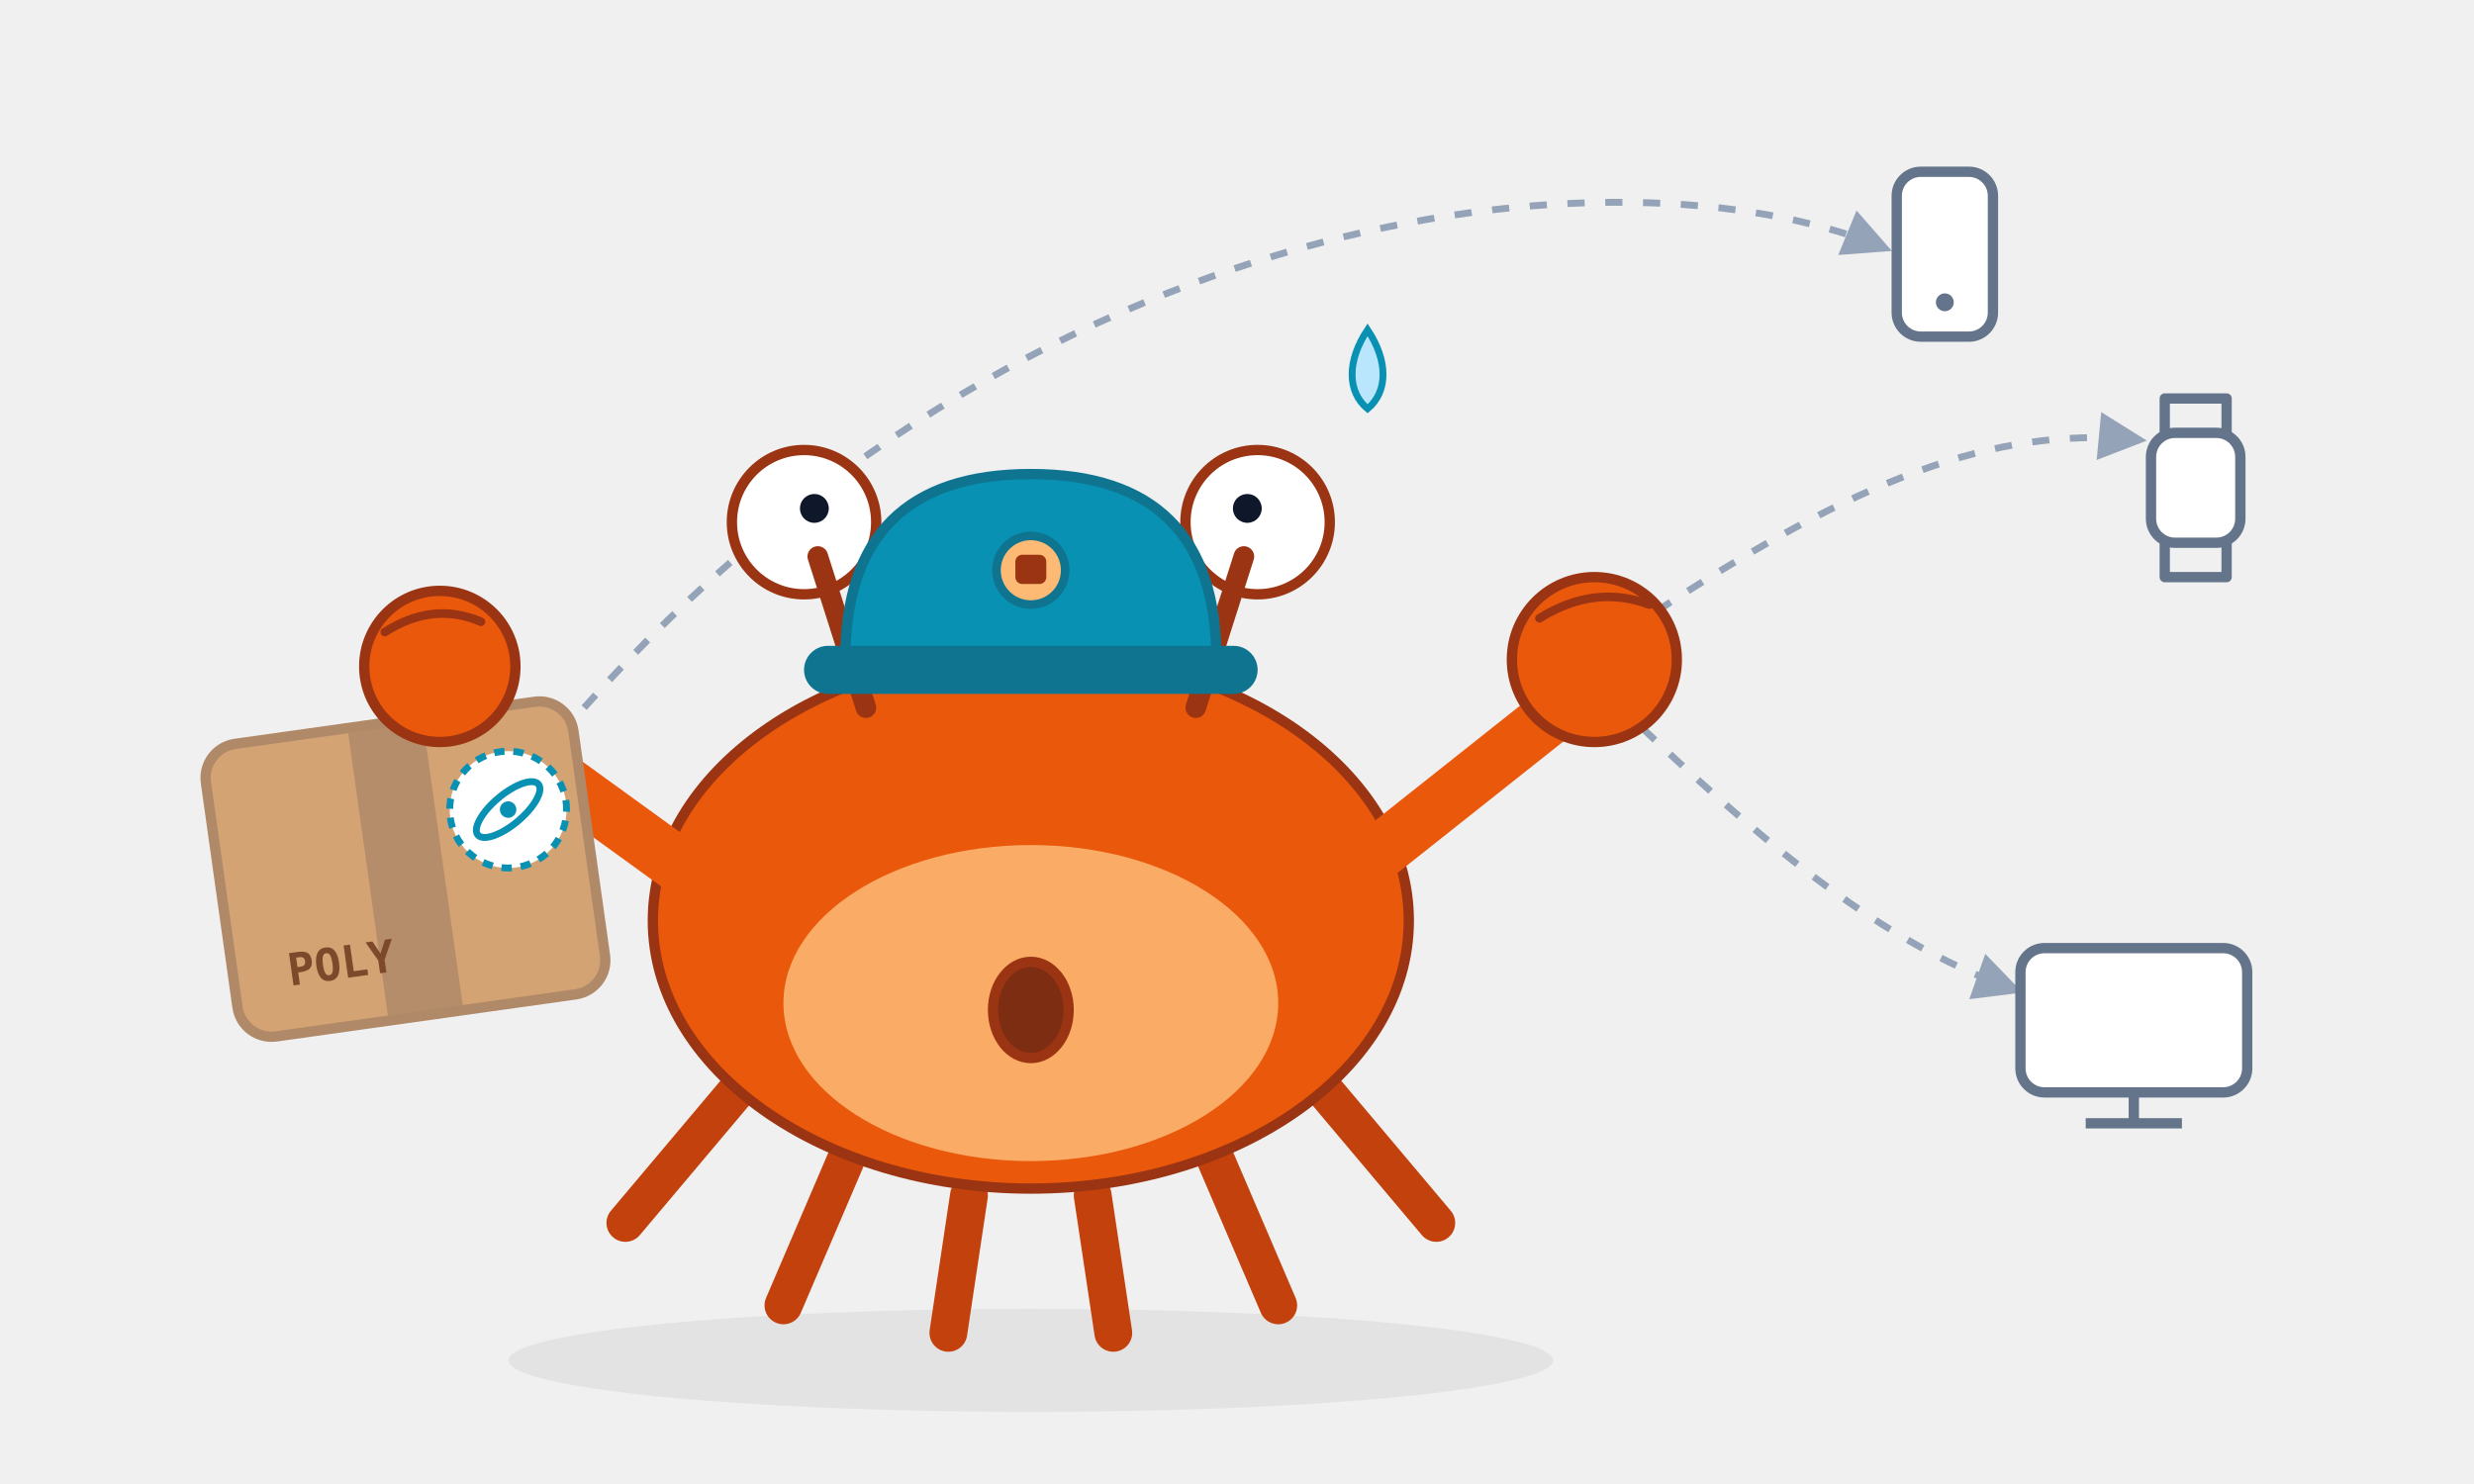
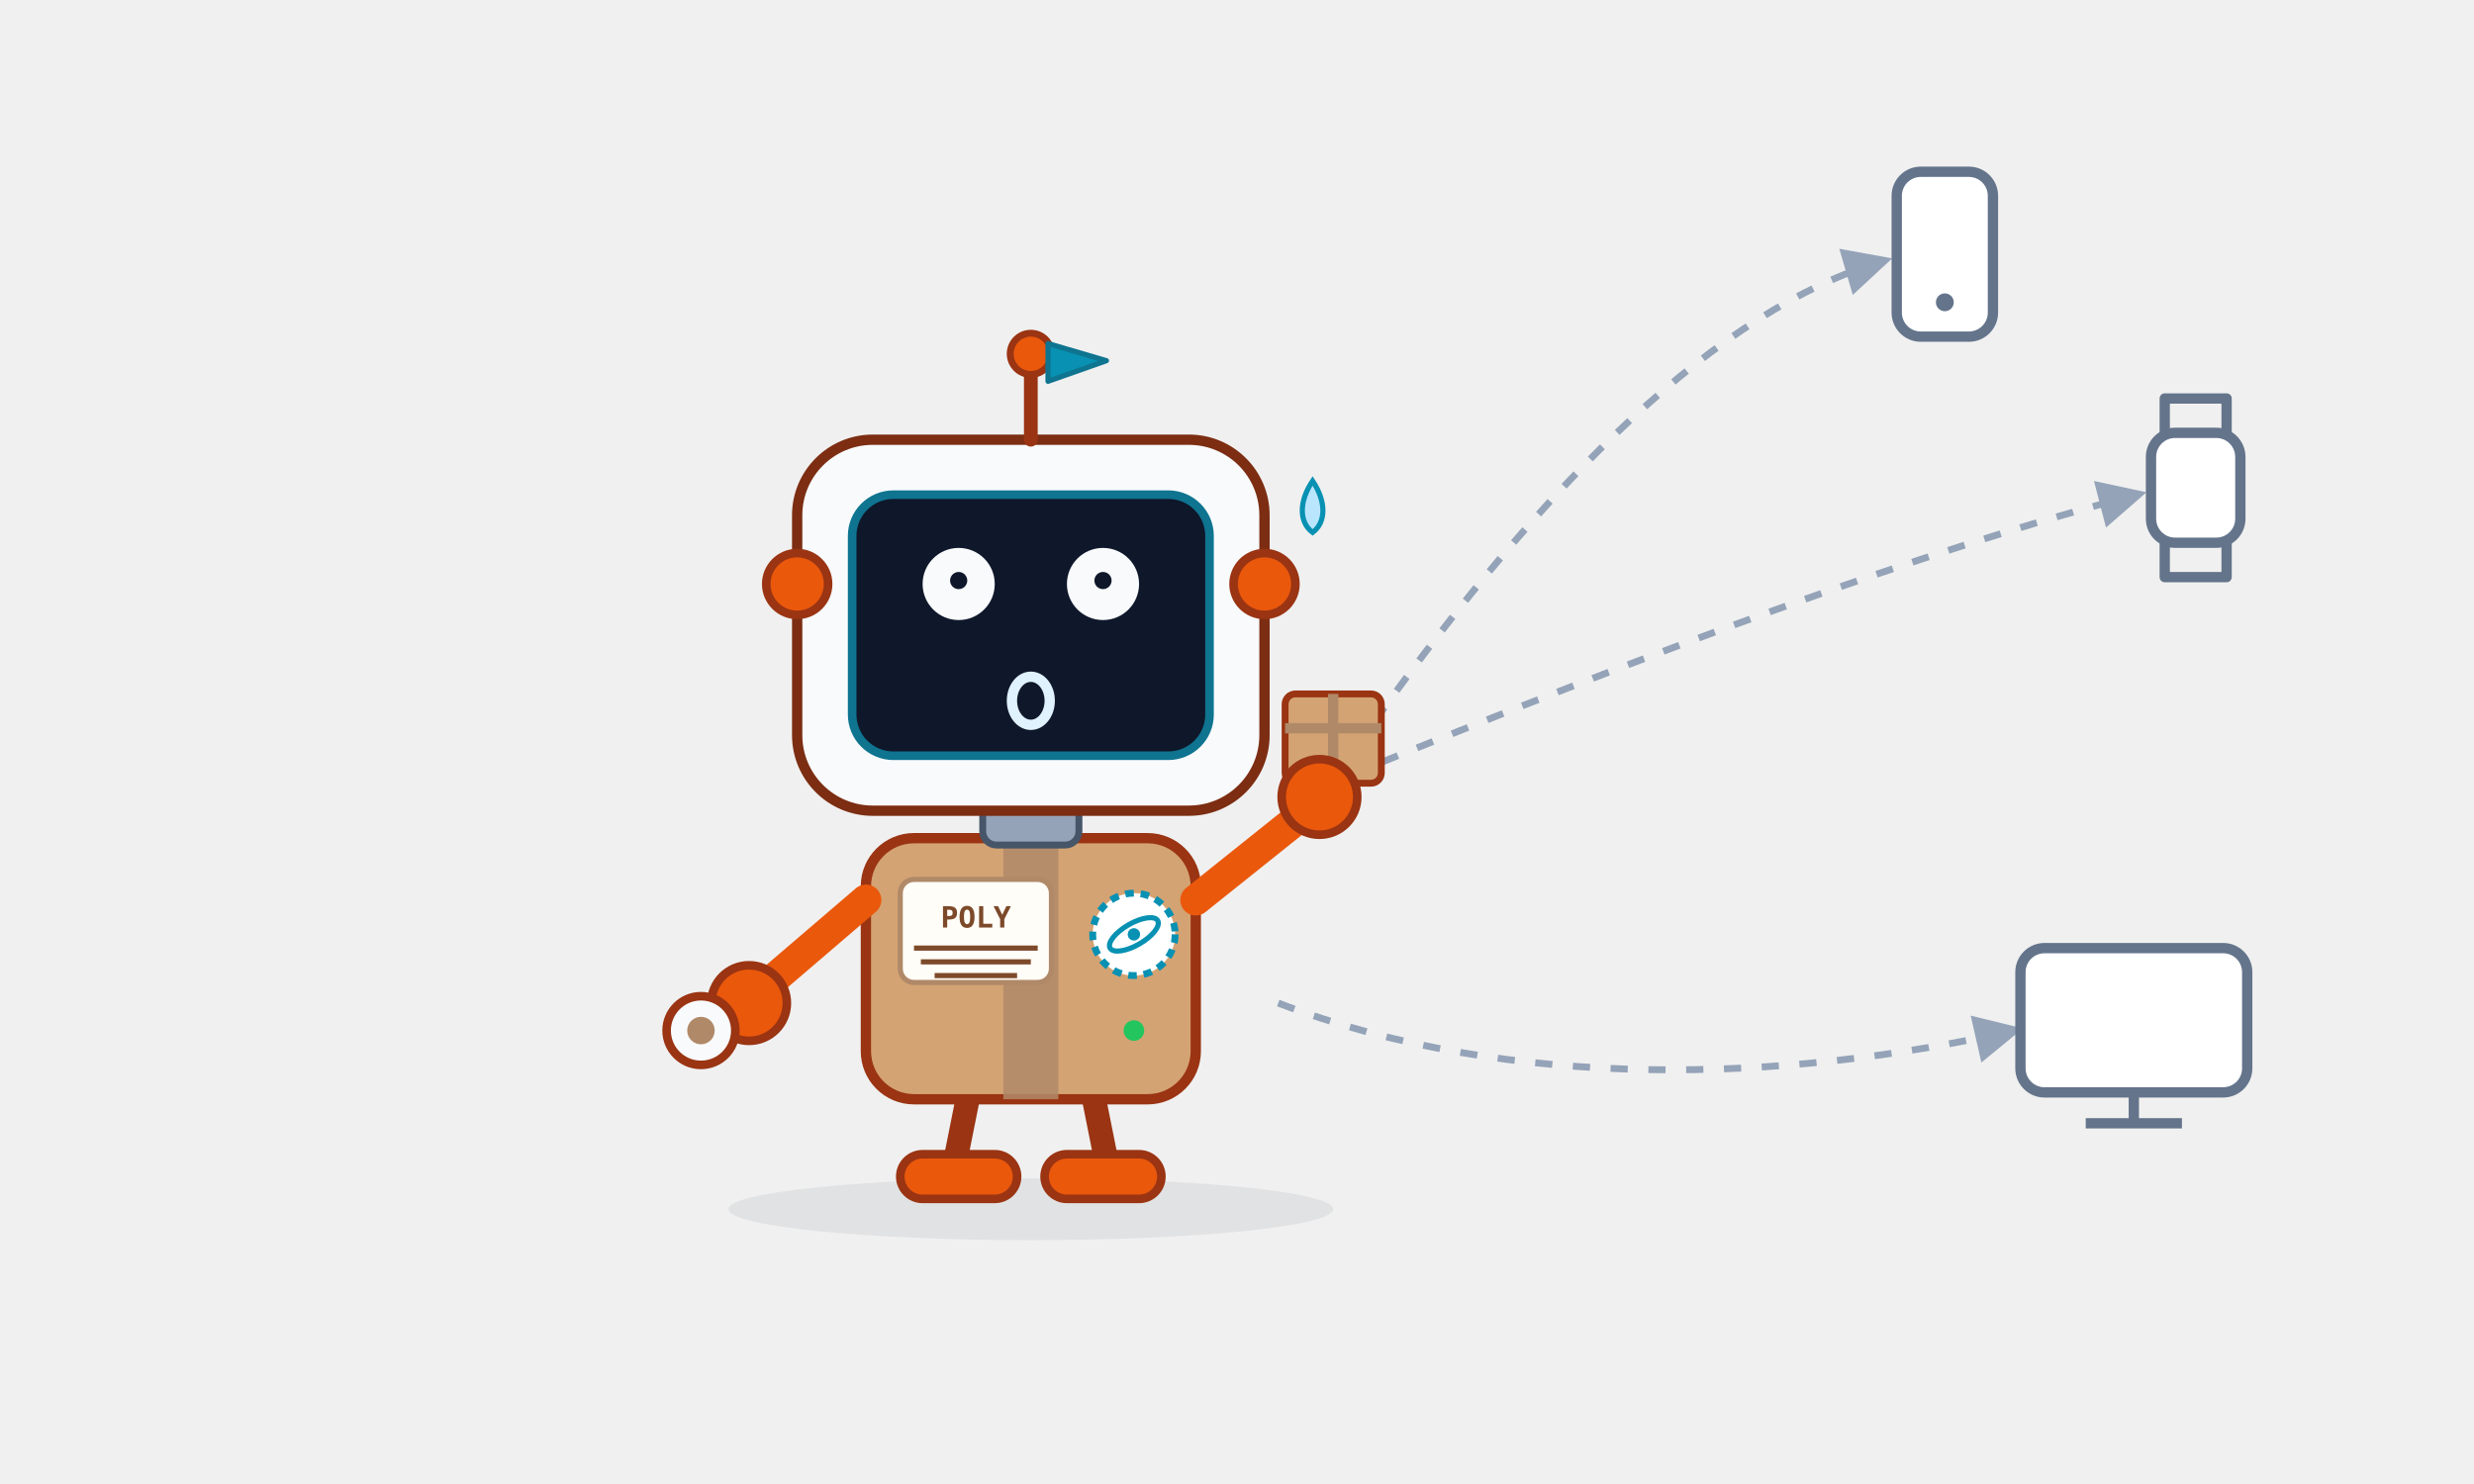
<svg xmlns="http://www.w3.org/2000/svg" width="640" height="384" viewBox="0 0 720 432" role="img" aria-labelledby="pax-t pax-d">
  <style>
-     .pax-crab { animation: pax-shiver 0.16s linear infinite; }
+     .pax-bot { animation: pax-shiver 0.16s linear infinite; }
    .pax-sweat { animation: pax-drip 1.4s ease-in infinite; }
-   @keyframes pax-shiver { 0%, 100% { transform: translateX(0); } 25% { transform: translateX(-1.6px); } 75% { transform: translateX(1.6px); } }
-   @keyframes pax-drip { 0% { transform: translateY(0); opacity: 0.3; } 40% { opacity: 1; } 100% { transform: translateY(12px); opacity: 0; } }
+   @keyframes pax-shiver { 0%, 100% { transform: translateX(0); } 25% { transform: translateX(-1.2px); } 75% { transform: translateX(1.2px); } }
+   @keyframes pax-drip { 0% { transform: translateY(0); opacity: 0.3; } 40% { opacity: 1; } 100% { transform: translateY(9px); opacity: 0; } }
  @media (prefers-reduced-motion: reduce) {
-     .pax-crab, [class*="pax-"] { animation: none !important; }
+     [class*="pax-"] { animation: none !important; }
  }
  </style>
  <defs>
    <marker id="pax-arrow" viewBox="0 0 10 10" refX="8" refY="5" markerWidth="7" markerHeight="7" orient="auto-start-reverse">
      <path d="M0,0 L10,5 L0,10 z" fill="#94a3b8" />
    </marker>
+     <clipPath id="pax-screen-clip">
+       <rect x="248" y="144" width="104" height="76" rx="12" />
+     </clipPath>
  </defs>
-   <path d="M170,206 C 300,60 470,40 548,72" fill="none" stroke="#94a3b8" stroke-width="2" stroke-dasharray="5 6" marker-end="url(#pax-arrow)" />
-   <path d="M482,178 C 540,140 580,124 622,128" fill="none" stroke="#94a3b8" stroke-width="2" stroke-dasharray="5 6" marker-end="url(#pax-arrow)" />
-   <path d="M478,212 C 520,252 552,276 586,288" fill="none" stroke="#94a3b8" stroke-width="2" stroke-dasharray="5 6" marker-end="url(#pax-arrow)" />
+   <path d="M400,210 C 450,140 500,90 548,76" fill="none" stroke="#94a3b8" stroke-width="2" stroke-dasharray="5 6" marker-end="url(#pax-arrow)" />
+   <path d="M392,226 C 480,190 560,160 622,144" fill="none" stroke="#94a3b8" stroke-width="2" stroke-dasharray="5 6" marker-end="url(#pax-arrow)" />
+   <path d="M372,292 C 440,318 520,315 586,300" fill="none" stroke="#94a3b8" stroke-width="2" stroke-dasharray="5 6" marker-end="url(#pax-arrow)" />
  <g stroke="#64748b" stroke-width="3" fill="#ffffff" stroke-linejoin="round">
    <rect x="552" y="50" width="28" height="48" rx="7" />
    <rect x="626" y="126" width="26" height="32" rx="7" />
    <path d="M630,126 v-10 h18 v10 M630,158 v10 h18 v-10" fill="none" />
    <rect x="588" y="276" width="66" height="42" rx="7" />
    <path d="M621,318 v9 M607,327 h28" fill="none" />
  </g>
  <circle cx="566" cy="88" r="2.6" fill="#64748b" stroke="none" />
-   <ellipse cx="300" cy="396" rx="152" ry="15" fill="#0f172a" opacity="0.06" />
-   <g class="pax-crab">
-     <g stroke="#c2410c" stroke-width="11" stroke-linecap="round" fill="none">
-       <path d="M214,318 L182,356" />
-       <path d="M246,338 L228,380" />
-       <path d="M282,348 L276,388" />
-       <path d="M386,318 L418,356" />
-       <path d="M354,338 L372,380" />
-       <path d="M318,348 L324,388" />
+   <ellipse cx="300" cy="352" rx="88" ry="9" fill="#0f172a" opacity="0.07" />
+   <g class="pax-bot">
+     <g stroke="#9a3412" stroke-width="7" stroke-linecap="round" fill="none">
+       <path d="M282,318 L278,338" />
+       <path d="M318,318 L322,338" />
    </g>
-     <ellipse cx="300" cy="268" rx="110" ry="78" fill="#ea580c" stroke="#9a3412" stroke-width="3" />
-     <ellipse cx="300" cy="292" rx="72" ry="46" fill="#fdba74" opacity="0.85" />
+     <rect x="262" y="336" width="34" height="13" rx="6.5" fill="#ea580c" stroke="#9a3412" stroke-width="2.5" />
+     <rect x="304" y="336" width="34" height="13" rx="6.5" fill="#ea580c" stroke="#9a3412" stroke-width="2.5" />
+     <rect x="252" y="244" width="96" height="76" rx="14" fill="#d4a373" stroke="#9a3412" stroke-width="3" />
+     <rect x="292" y="244" width="16" height="76" fill="#b08968" opacity="0.85" />
+     <rect x="262" y="256" width="44" height="30" rx="4" fill="#fffdf7" stroke="#b08968" stroke-width="1.5" />
+     <text x="284" y="270" text-anchor="middle" font-size="8.5" font-weight="700" font-family="'JetBrains Mono', ui-monospace, 'PingFang SC', 'Microsoft YaHei', monospace" fill="#7c4a2a">POLY</text>
+     <path d="M266,276 h36 M268,280 h32 M272,284 h24" stroke="#7c4a2a" stroke-width="1.5" />
+     <circle cx="330" cy="272" r="12" fill="#ffffff" stroke="#0891b2" stroke-width="2" stroke-dasharray="2.5 2" />
+     <ellipse cx="330" cy="272" rx="8" ry="3.2" fill="none" stroke="#0891b2" stroke-width="1.5" transform="rotate(-30 330 272)" />
+     <circle cx="330" cy="272" r="1.8" fill="#0891b2" />
+     <circle cx="330" cy="300" r="3" fill="#22c55e" />
+     <rect x="286" y="232" width="28" height="14" rx="4" fill="#94a3b8" stroke="#475569" stroke-width="2" />
+     <rect x="232" y="128" width="136" height="108" rx="22" fill="#f8fafc" stroke="#7c2d12" stroke-width="3" />
+     <rect x="248" y="144" width="104" height="76" rx="12" fill="#0f172a" stroke="#0e7490" stroke-width="2.5" />
    <g class="pax-face pax-face-shock">
-       <circle cx="234" cy="152" r="21" fill="#ffffff" stroke="#9a3412" stroke-width="3" />
-       <circle cx="366" cy="152" r="21" fill="#ffffff" stroke="#9a3412" stroke-width="3" />
-       <circle cx="237" cy="148" r="4.2" fill="#0f172a" />
-       <circle cx="363" cy="148" r="4.2" fill="#0f172a" />
-       <ellipse cx="300" cy="294" rx="11" ry="14" fill="#7c2d12" stroke="#9a3412" stroke-width="3" />
+       <g clip-path="url(#pax-screen-clip)">
+         <circle cx="279" cy="170" r="10.5" fill="#f8fafc" />
+         <circle cx="321" cy="170" r="10.5" fill="#f8fafc" />
+         <circle cx="279" cy="169" r="2.5" fill="#0f172a" />
+         <circle cx="321" cy="169" r="2.5" fill="#0f172a" />
+         <ellipse cx="300" cy="204" rx="5.5" ry="7" fill="none" stroke="#e0f2fe" stroke-width="3" />
+       </g>
      <g class="pax-sweat">
-         <path d="M398,96 C404,105 404,114 398,119 C392,114 392,105 398,96 Z" fill="#bae6fd" stroke="#0891b2" stroke-width="2" />
+         <path d="M382,140 C386,146 386,152 382,155 C378,152 378,146 382,140 Z" fill="#bae6fd" stroke="#0891b2" stroke-width="1.5" />
      </g>
    </g>
-     <g stroke="#9a3412" stroke-width="6" stroke-linecap="round">
-       <path d="M252,206 L238,162" />
-       <path d="M348,206 L362,162" />
-     </g>
-     <path d="M246,192 q0,-54 54,-54 q54,0 54,54 z" fill="#0891b2" stroke="#0e7490" stroke-width="3" />
-     <rect x="234" y="188" width="132" height="14" rx="7" fill="#0e7490" />
-     <circle cx="300" cy="166" r="10" fill="#fdba74" stroke="#0e7490" stroke-width="2.5" />
-     <rect x="295.5" y="161.5" width="9" height="8.5" rx="2" fill="#9a3412" />
-     <path d="M206,258 L148,216" stroke="#ea580c" stroke-width="16" stroke-linecap="round" />
-     <g transform="rotate(-8 118 253)">
-       <rect x="64" y="210" width="108" height="86" rx="10" fill="#d4a373" stroke="#b08968" stroke-width="3" />
-       <rect x="107" y="210" width="22" height="86" fill="#b08968" opacity="0.85" />
-       <circle cx="150" cy="240" r="17" fill="#ffffff" stroke="#0891b2" stroke-width="2" stroke-dasharray="3 2.6" />
-       <ellipse cx="150" cy="240" rx="11.5" ry="4.4" fill="none" stroke="#0891b2" stroke-width="2" transform="rotate(-32 150 240)" />
-       <circle cx="150" cy="240" r="2.4" fill="#0891b2" />
-       <text x="80" y="282" font-size="13" font-family="'JetBrains Mono', ui-monospace, 'PingFang SC', 'Microsoft YaHei', monospace" font-weight="700" fill="#7c4a2a">POLY</text>
-     </g>
-     <circle cx="128" cy="194" r="22" fill="#ea580c" stroke="#9a3412" stroke-width="3" />
-     <path d="M112,184 q14,-9 28,-3" fill="none" stroke="#9a3412" stroke-width="2.5" stroke-linecap="round" />
-     <path d="M394,254 L452,208" stroke="#ea580c" stroke-width="16" stroke-linecap="round" />
-     <circle cx="464" cy="192" r="24" fill="#ea580c" stroke="#9a3412" stroke-width="3" />
-     <path d="M448,180 q16,-10 32,-4" fill="none" stroke="#9a3412" stroke-width="2.5" stroke-linecap="round" />
+     <circle cx="232" cy="170" r="9" fill="#ea580c" stroke="#9a3412" stroke-width="2.5" />
+     <circle cx="368" cy="170" r="9" fill="#ea580c" stroke="#9a3412" stroke-width="2.5" />
+     <path d="M300,128 L300,106" stroke="#9a3412" stroke-width="4" stroke-linecap="round" />
+     <circle cx="300" cy="103" r="6" fill="#ea580c" stroke="#9a3412" stroke-width="2" />
+     <path d="M305,100 L322,105 L305,111 Z" fill="#0891b2" stroke="#0e7490" stroke-width="1.5" stroke-linejoin="round" />
+     <path d="M252,262 L224,286" stroke="#ea580c" stroke-width="9" stroke-linecap="round" />
+     <circle cx="218" cy="292" r="11" fill="#ea580c" stroke="#9a3412" stroke-width="2.5" />
+     <circle cx="204" cy="300" r="10" fill="#f8fafc" stroke="#9a3412" stroke-width="2.5" />
+     <circle cx="204" cy="300" r="4" fill="#b08968" />
+     <path d="M348,262 L378,238" stroke="#ea580c" stroke-width="9" stroke-linecap="round" />
+     <rect x="374" y="202" width="28" height="26" rx="3" fill="#d4a373" stroke="#9a3412" stroke-width="2" />
+     <path d="M388,202 v26 M374,212 h28" stroke="#b08968" stroke-width="3" />
+     <circle cx="384" cy="232" r="11" fill="#ea580c" stroke="#9a3412" stroke-width="2.5" />
  </g>
</svg>
